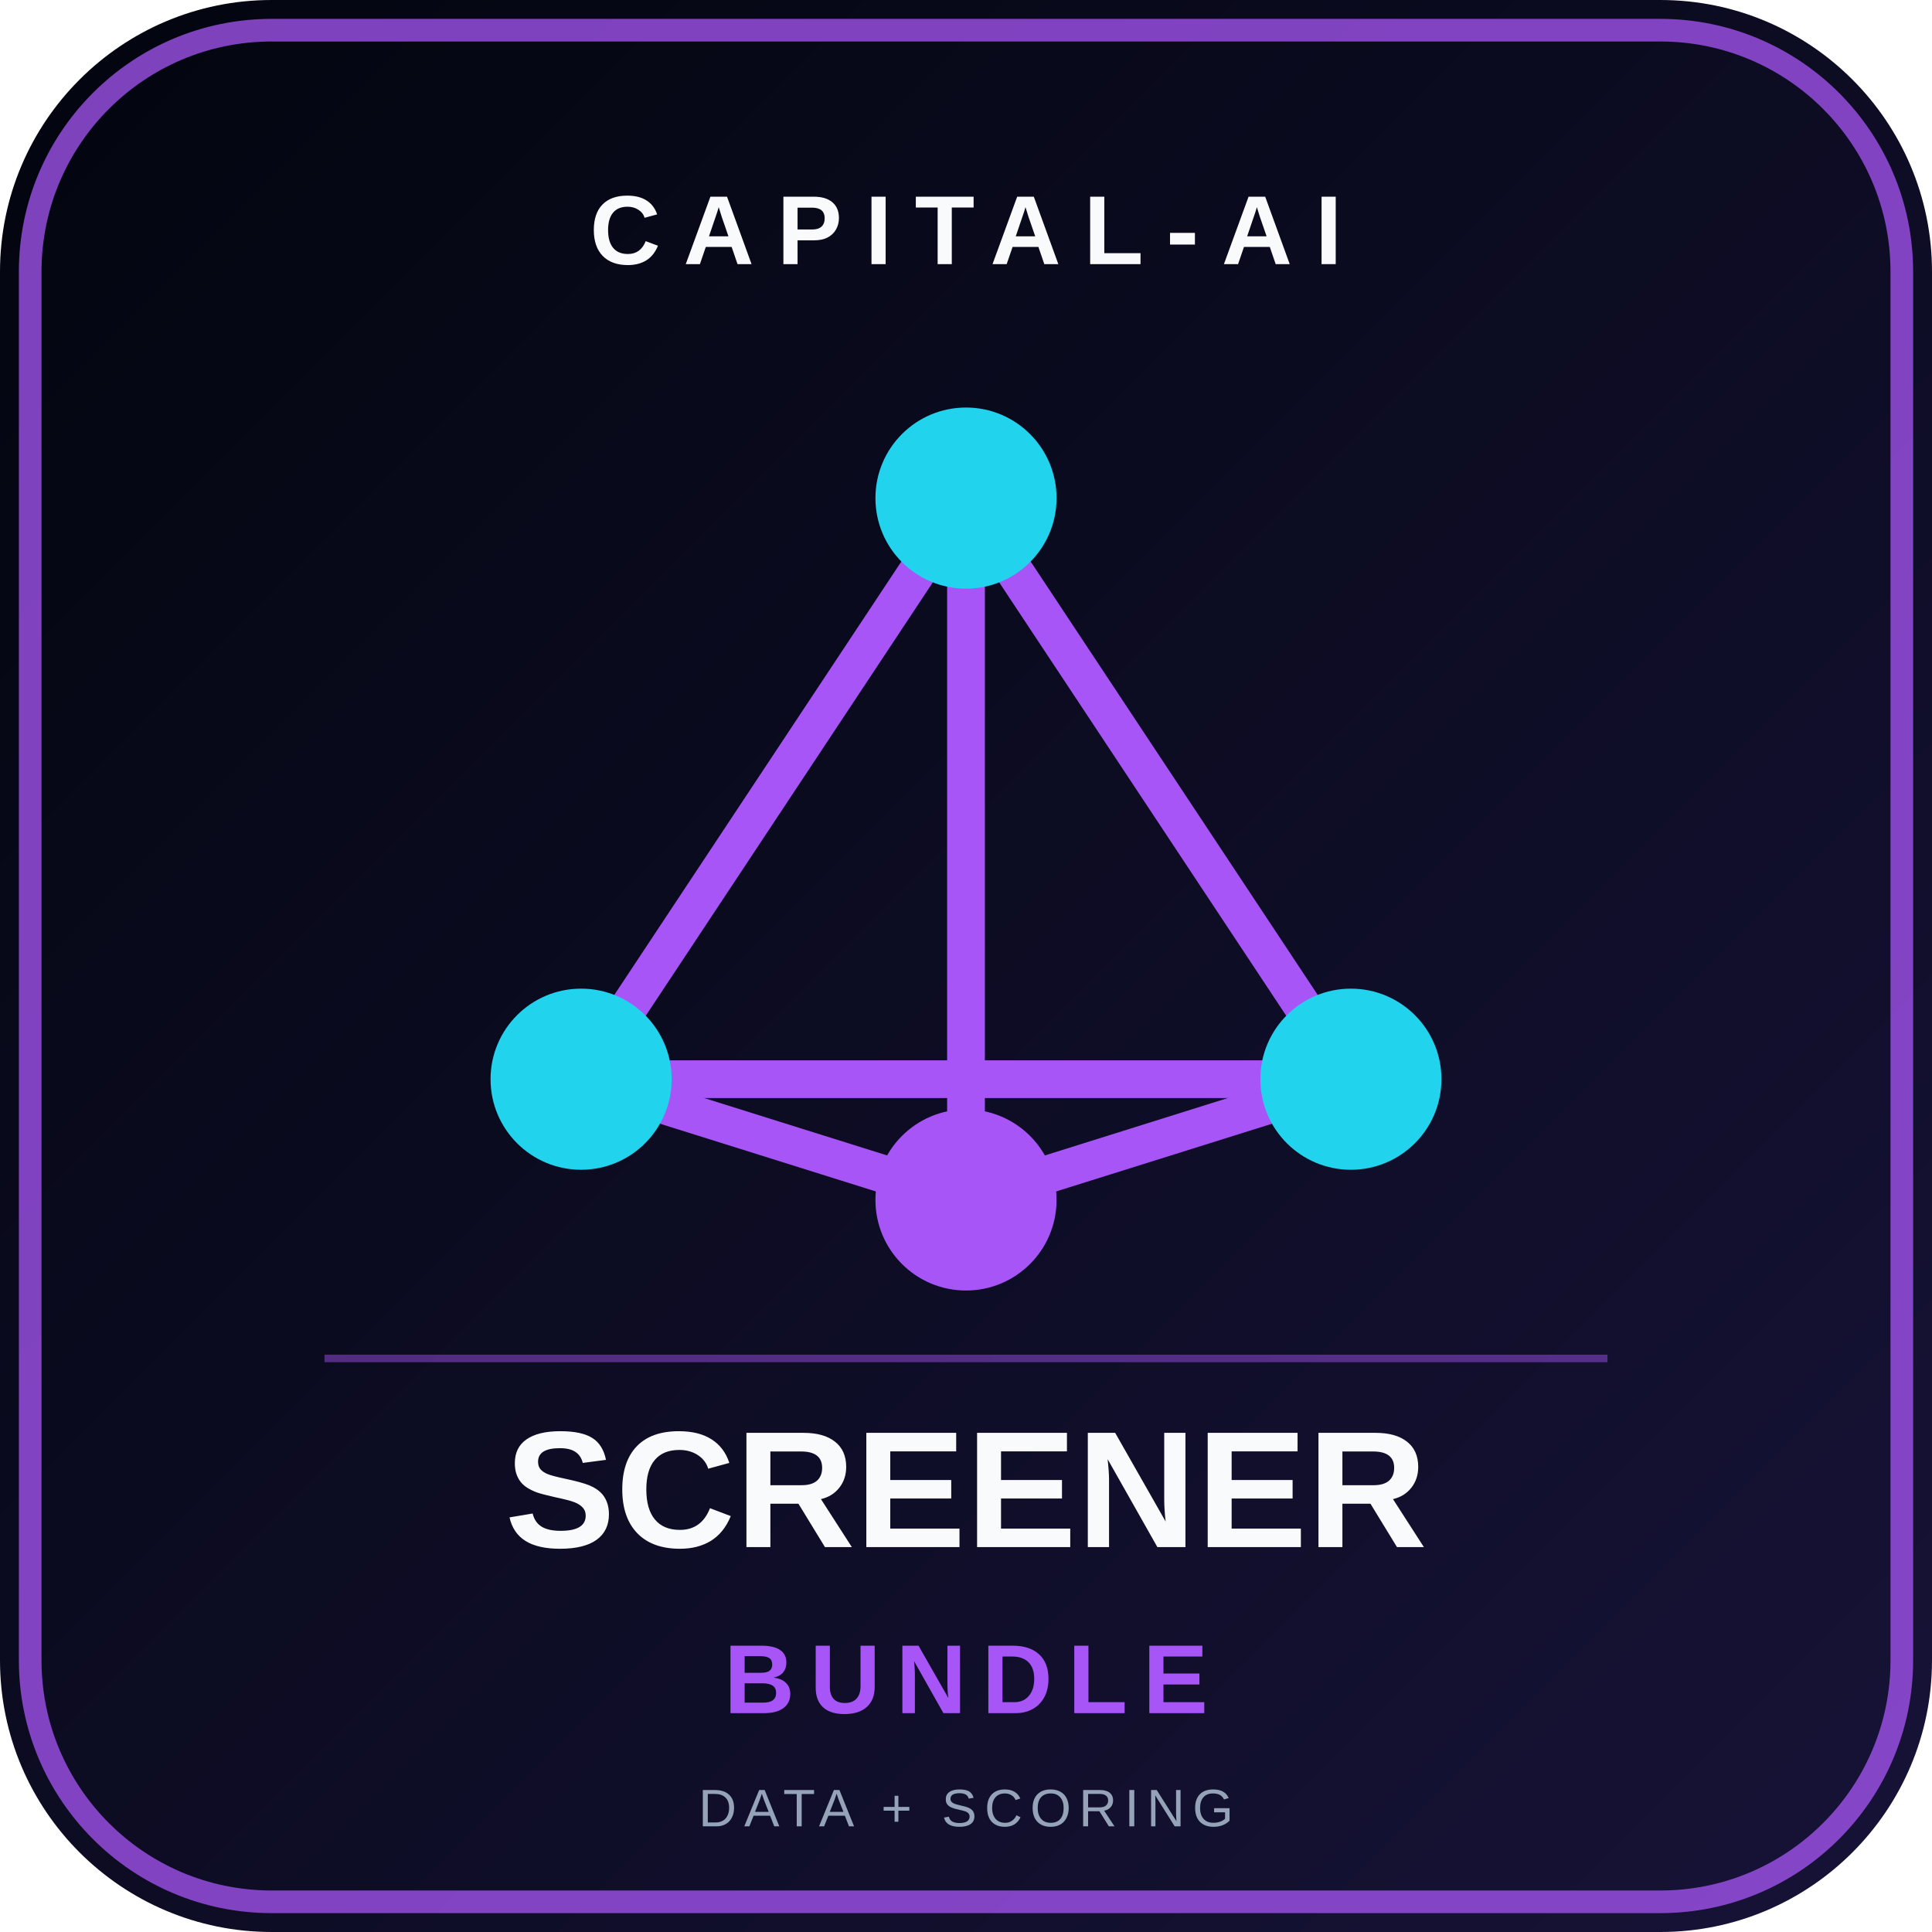
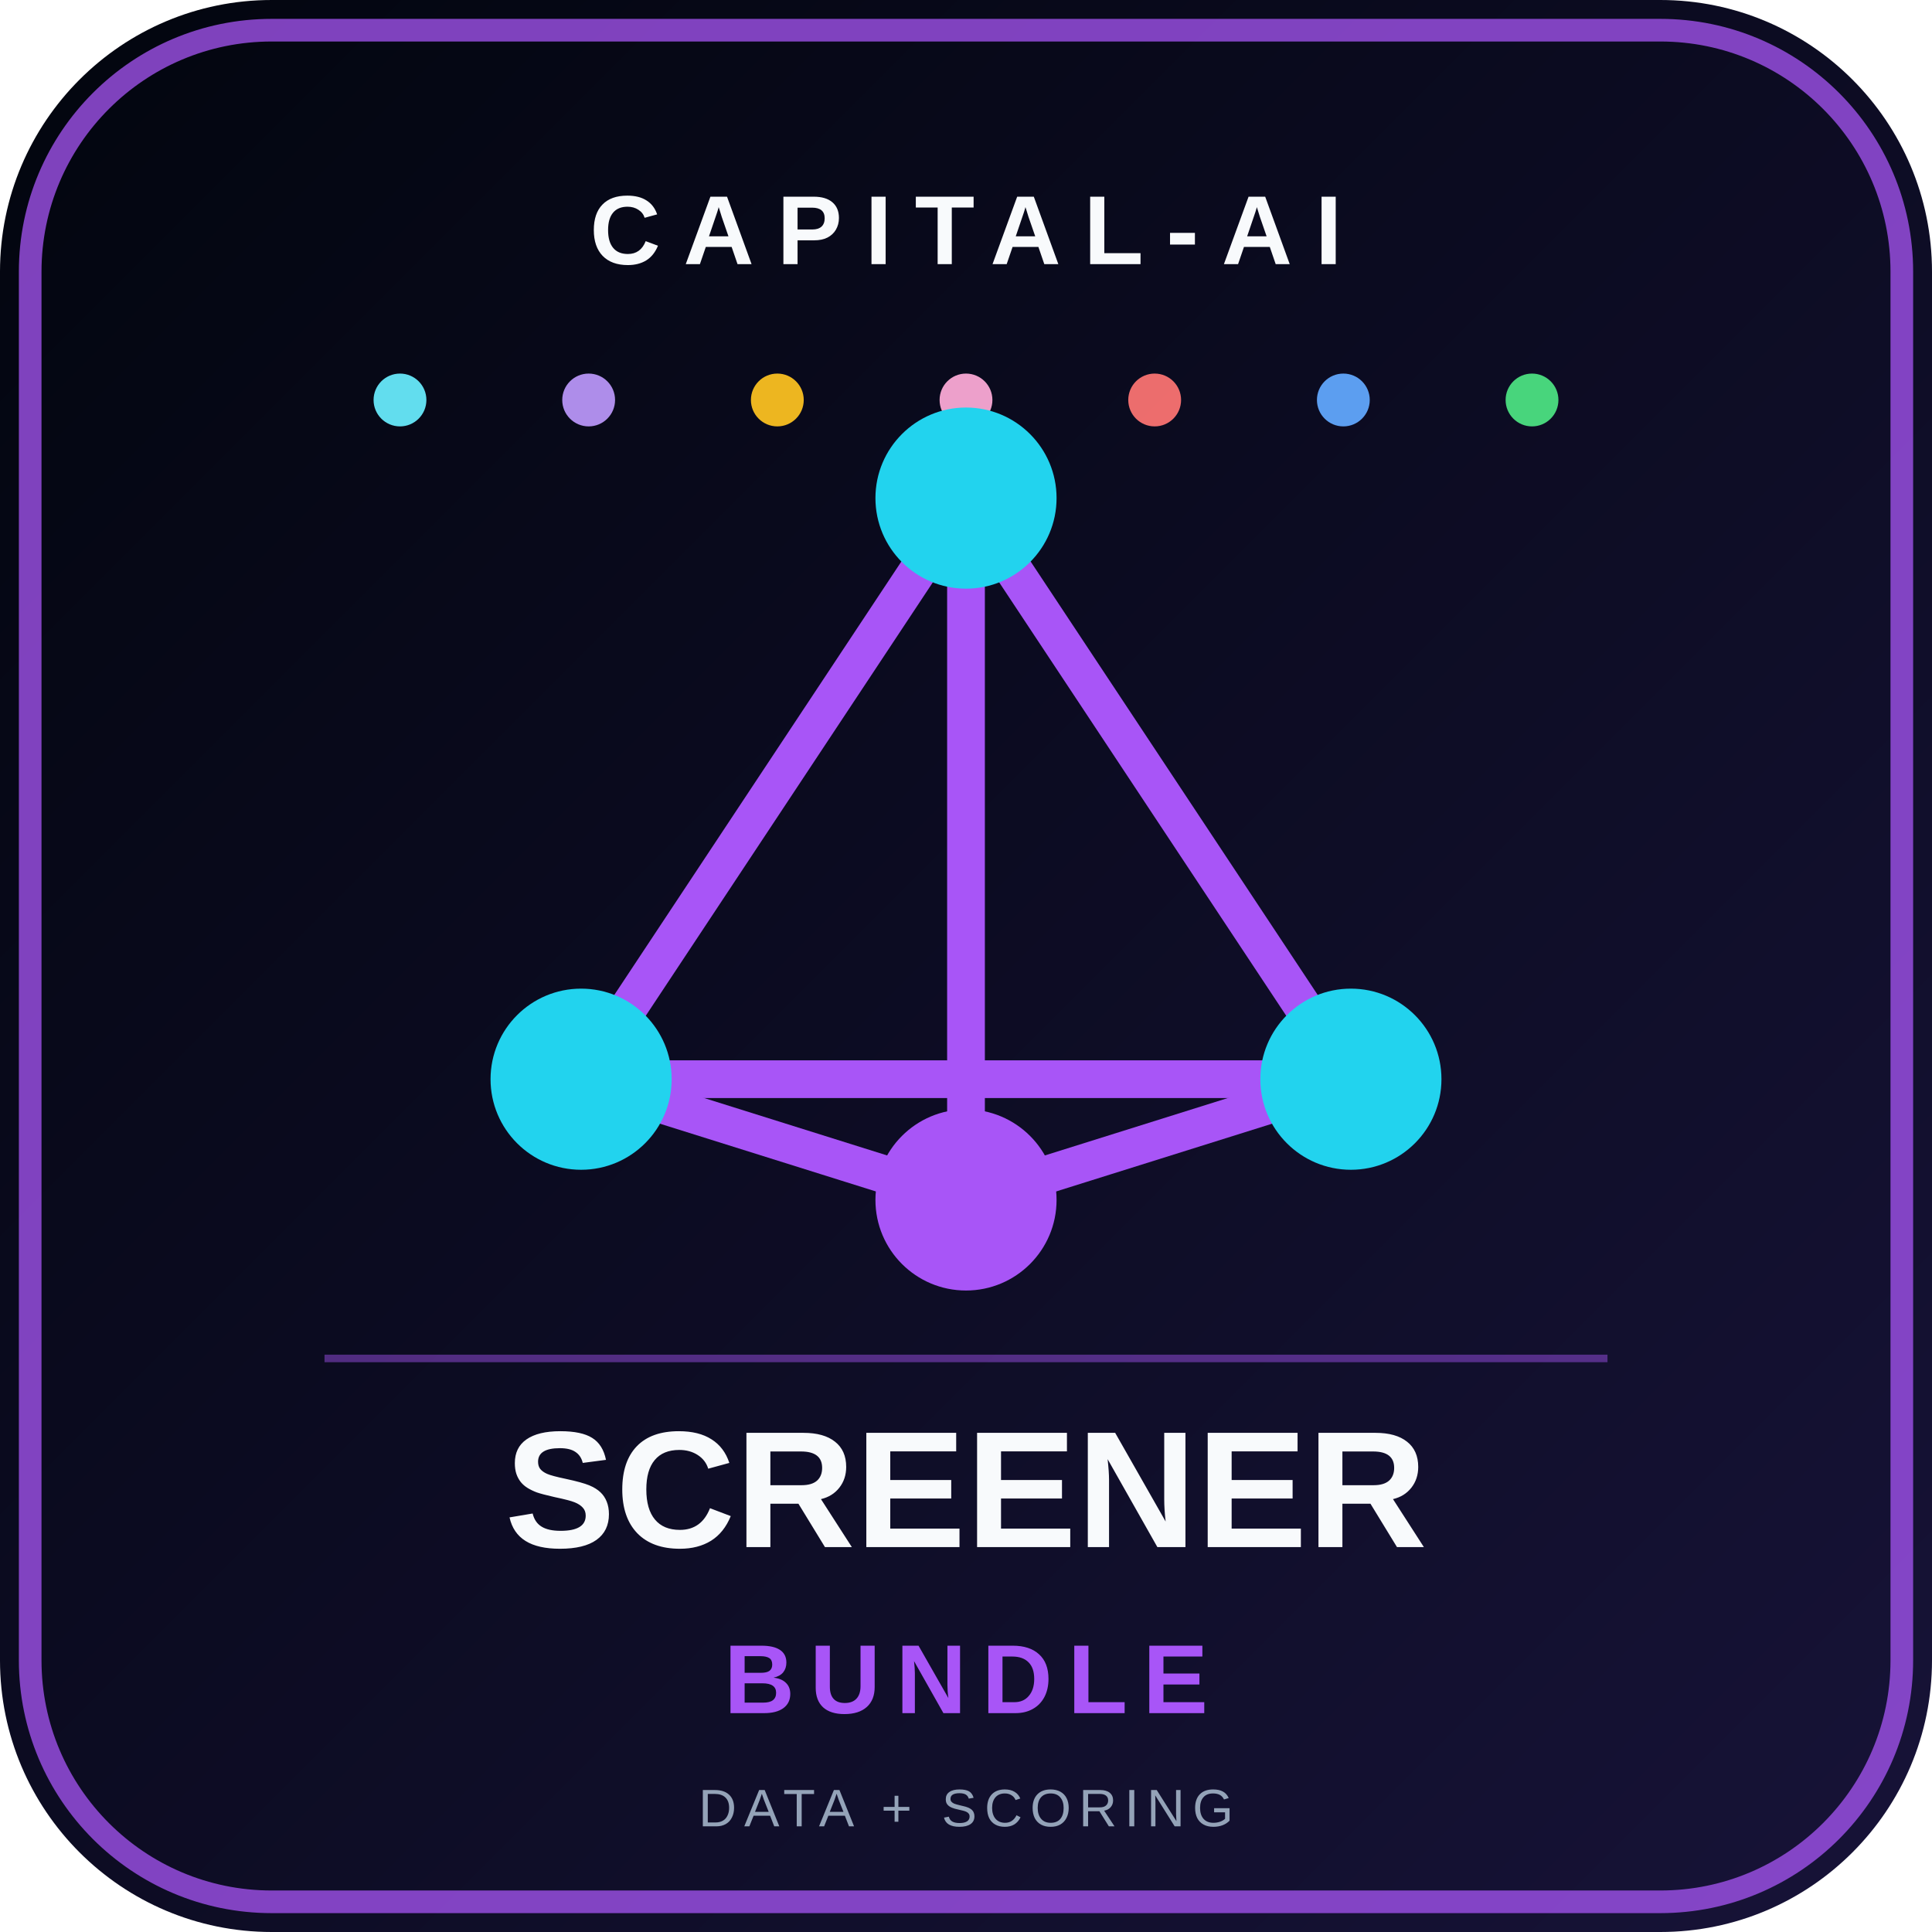
<svg xmlns="http://www.w3.org/2000/svg" width="256" height="256" viewBox="0 0 256 256" role="img" aria-labelledby="badge-title badge-desc">
  <defs>
    <linearGradient id="surface" x1="0" y1="0" x2="1" y2="1">
      <stop stop-color="#02050E" />
      <stop offset="1" stop-color="#171338" />
    </linearGradient>
  </defs>
  <rect width="256" height="256" rx="36" fill="url(#surface)" />
  <rect x="4" y="4" width="248" height="248" rx="32" stroke="#A855F7" stroke-opacity="0.75" stroke-width="3" fill="none" />
  <text x="128" y="35" font-size="13" letter-spacing="3" font-weight="800" text-anchor="middle" font-family="Arial,sans-serif" fill="#F8FAFC">CAPITAL-AI</text>
+   <circle cx="53" cy="53" r="3.5" fill="#67E8F9" opacity=".95" />
+   <circle cx="78" cy="53" r="3.5" fill="#B794F4" opacity=".95" />
+   <circle cx="103" cy="53" r="3.5" fill="#F9BF21" opacity=".95" />
+   <circle cx="128" cy="53" r="3.5" fill="#F9A8D4" opacity=".95" />
+   <circle cx="153" cy="53" r="3.5" fill="#F87171" opacity=".95" />
+   <circle cx="178" cy="53" r="3.5" fill="#60A5FA" opacity=".95" />
+   <circle cx="203" cy="53" r="3.5" fill="#4ADE80" opacity=".95" />
  <g stroke="#A855F7" stroke-width="5" fill="none">
    <path d="M128 66L77 143 179 143Z" />
    <path d="M128 66v93M77 143l51 16 51-16" />
  </g>
  <g fill="#22D3EE">
    <circle cx="128" cy="66" r="12" />
    <circle cx="77" cy="143" r="12" />
    <circle cx="179" cy="143" r="12" />
  </g>
  <circle cx="128" cy="159" r="12" fill="#A855F7" />
  <path d="M43 180h170" stroke="#A855F7" stroke-width="1" stroke-opacity=".45" />
  <text x="128" y="205" text-anchor="middle" font-size="22" font-weight="800" font-family="Arial,sans-serif" fill="#F8FAFC">SCREENER</text>
  <text x="128" y="227" text-anchor="middle" font-size="13" letter-spacing="2" font-weight="800" font-family="Arial,sans-serif" fill="#A855F7">BUNDLE</text>
  <text x="128" y="242" text-anchor="middle" font-size="7" letter-spacing="1" font-family="Arial,sans-serif" fill="#94A3B8">DATA  +  SCORING</text>
</svg>
